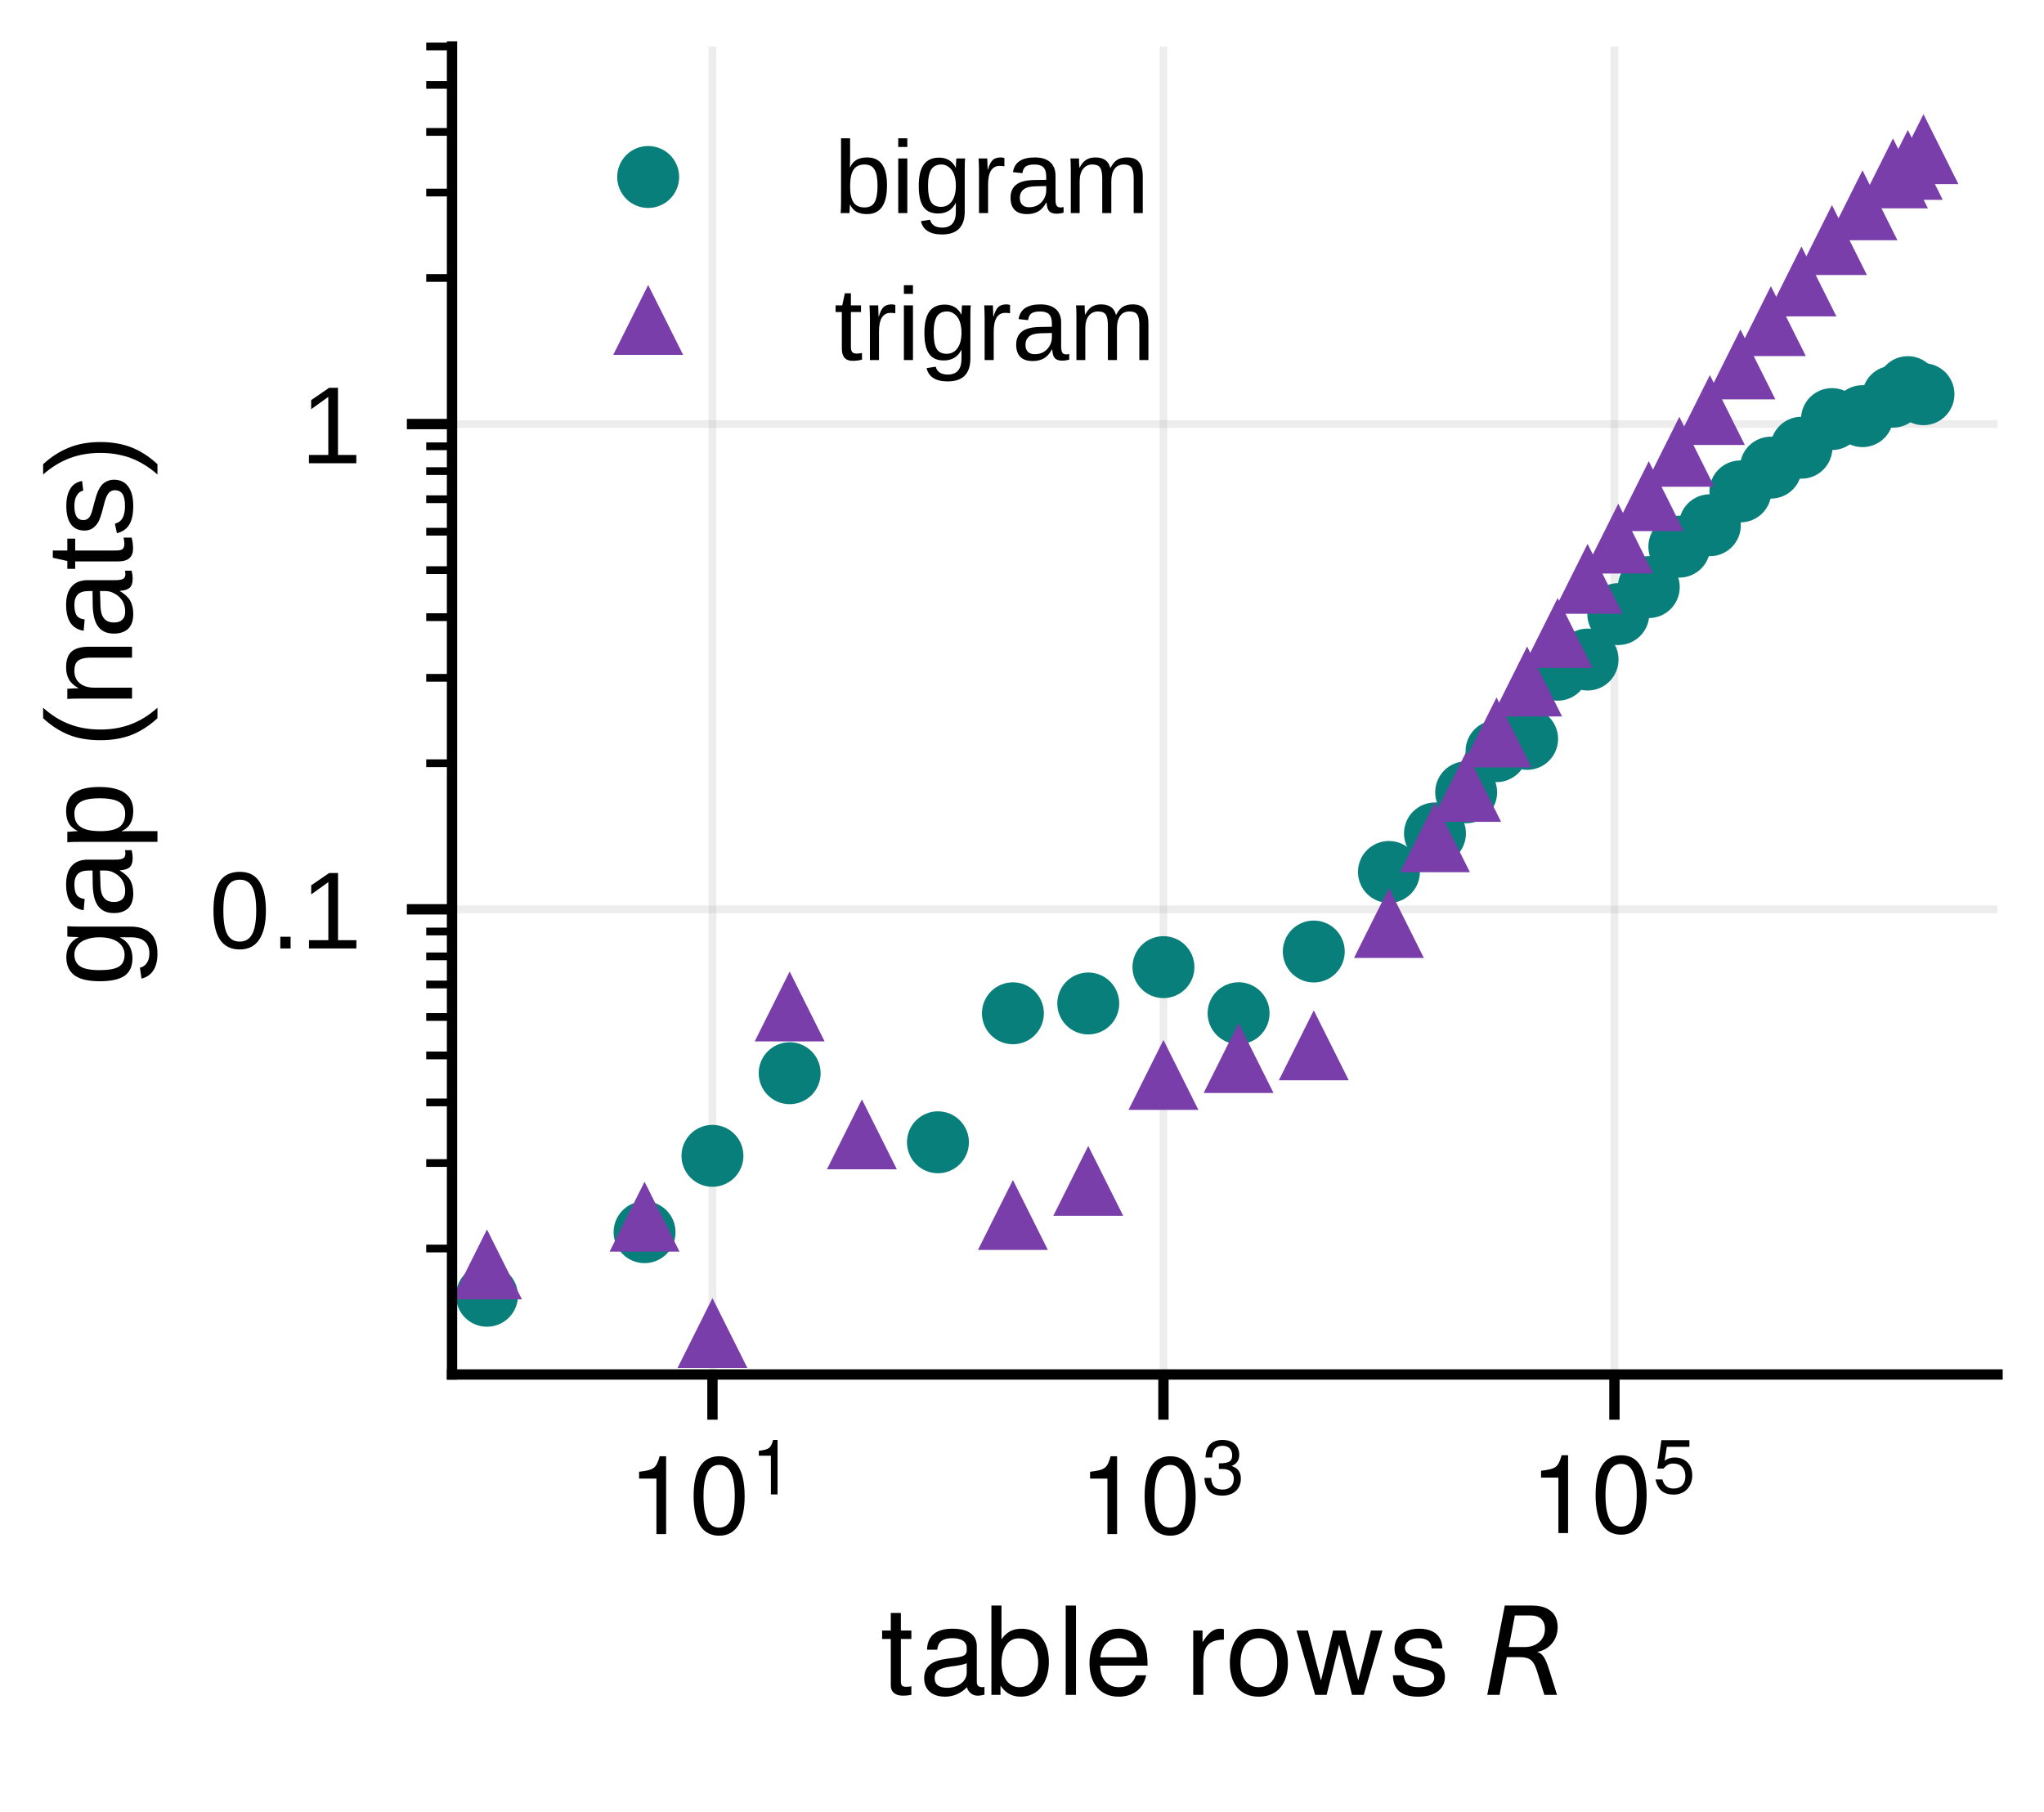
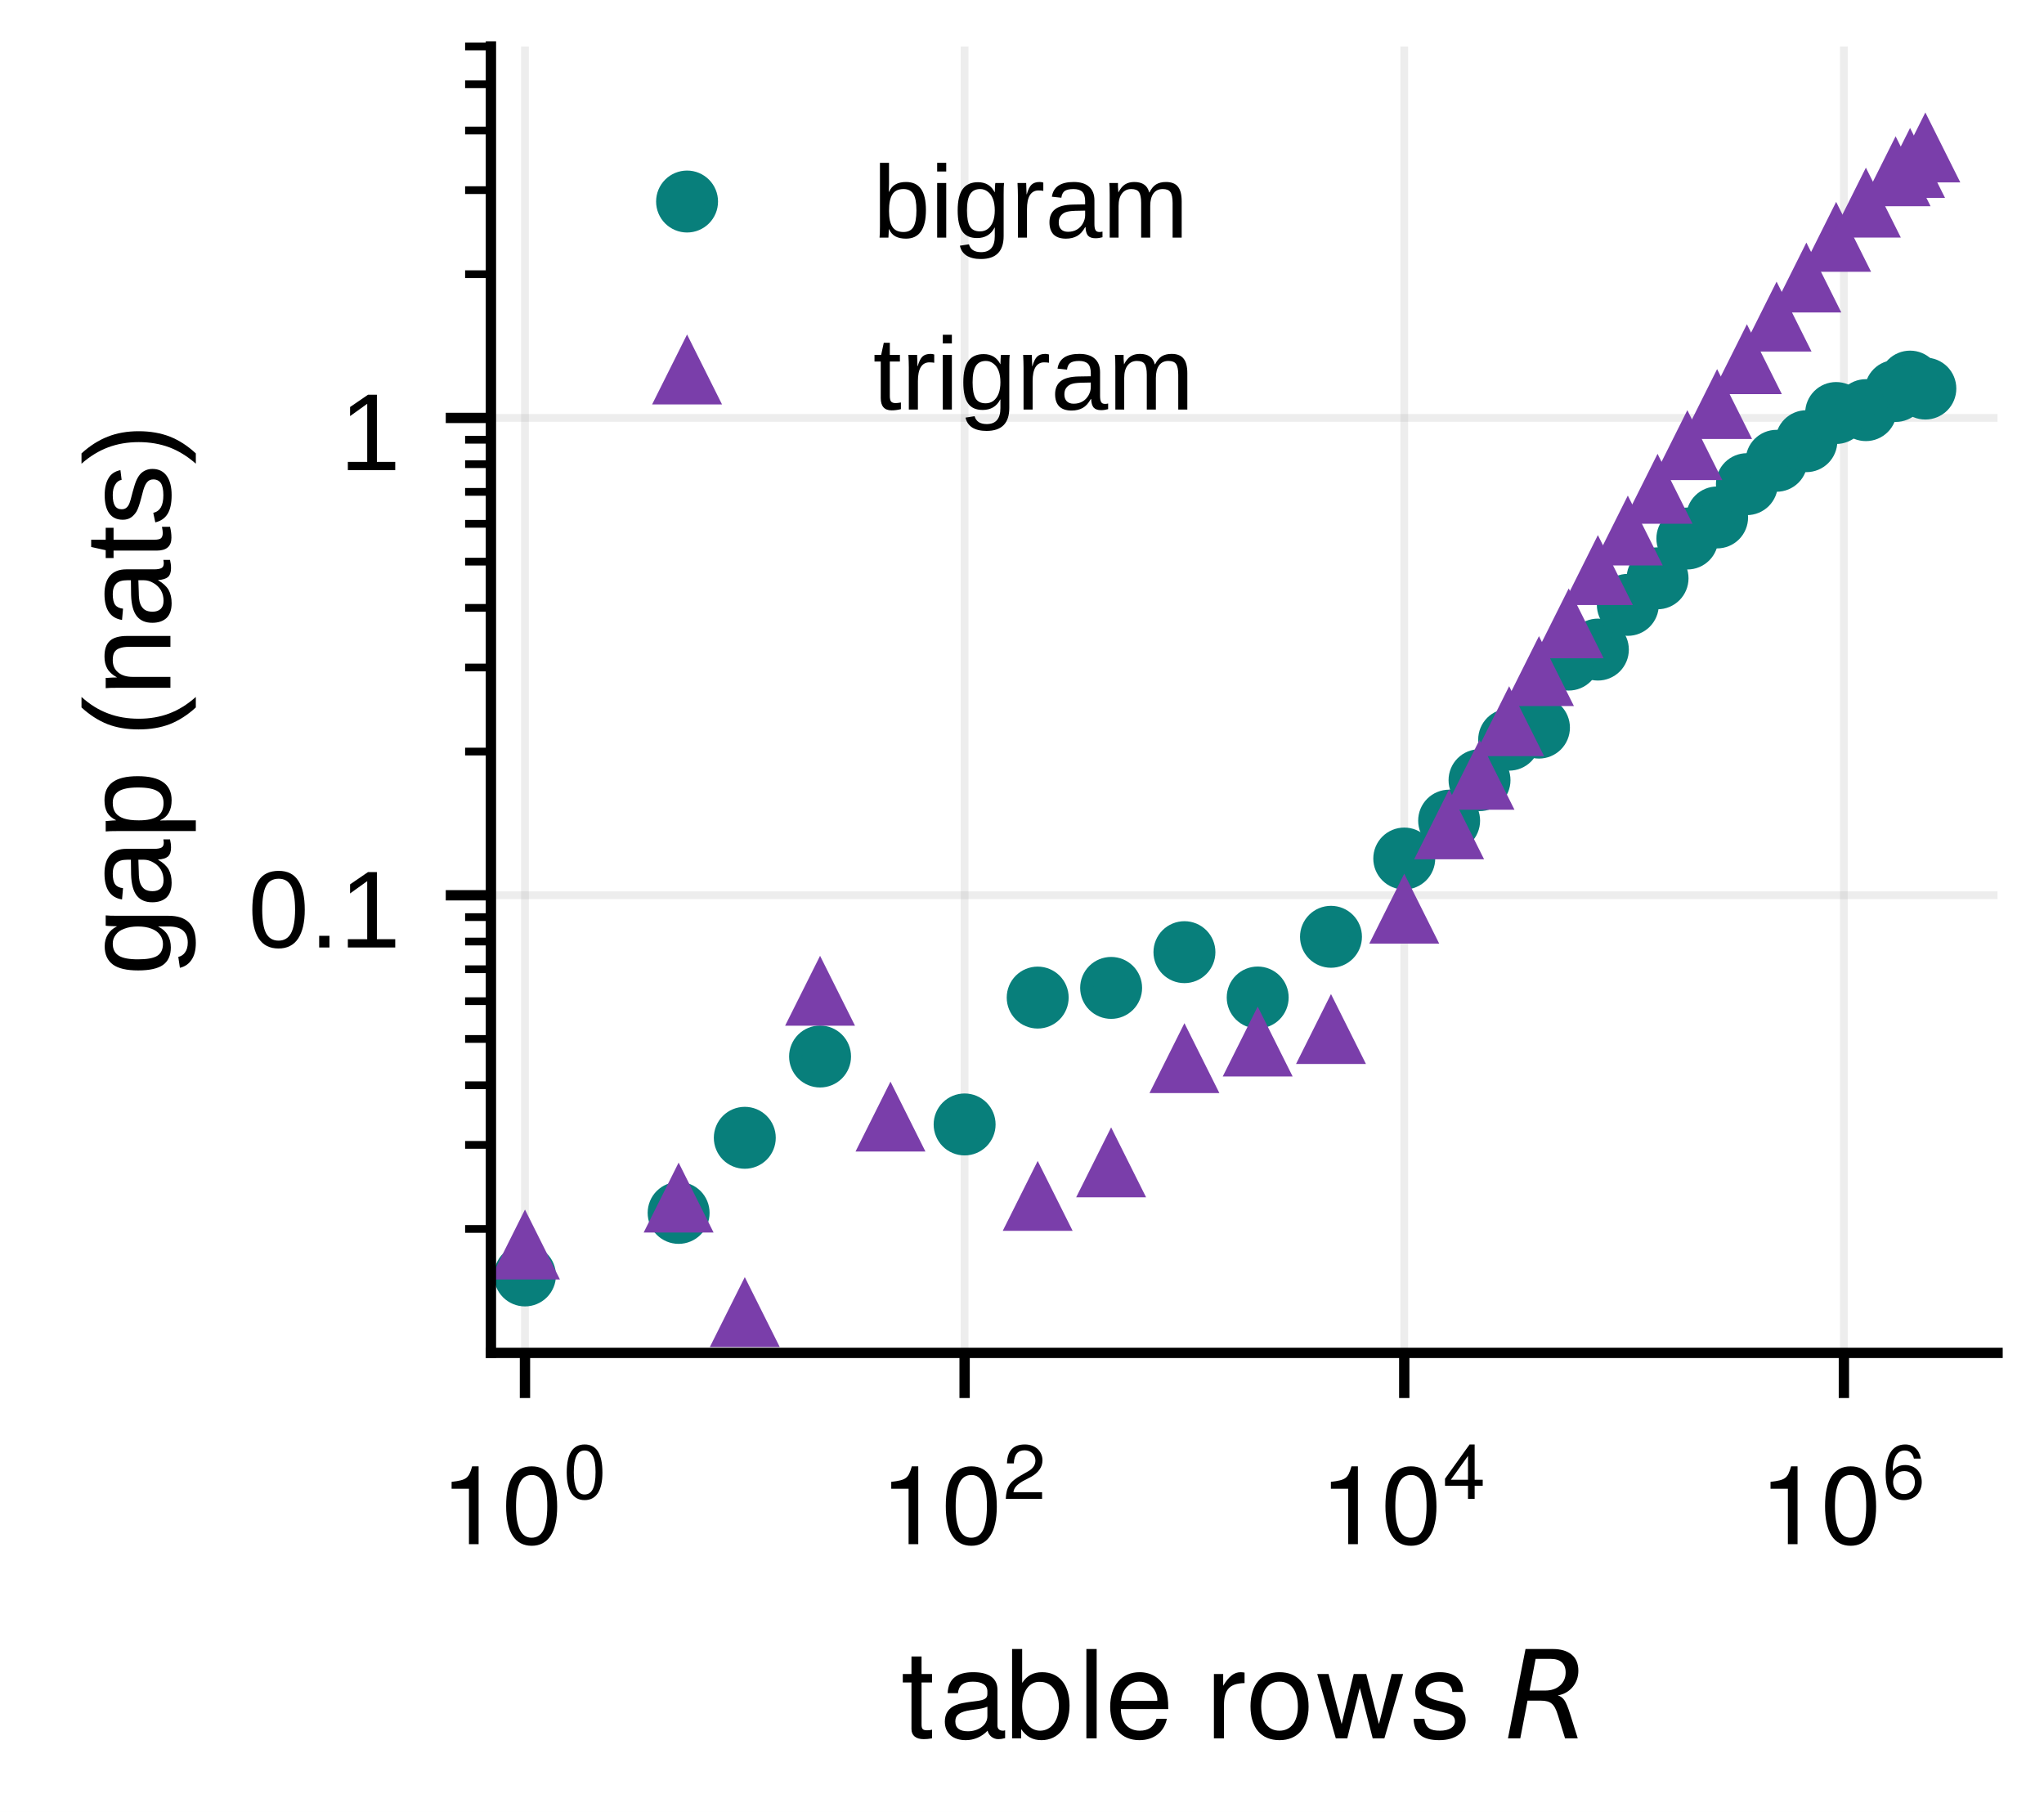
<svg xmlns="http://www.w3.org/2000/svg" xmlns:xlink="http://www.w3.org/1999/xlink" width="158.4pt" height="140.4pt" viewBox="0 0 158.4 140.4" version="1.1">
  <defs>
    <style type="text/css">*{stroke-linejoin: round; stroke-linecap: butt}</style>
  </defs>
  <g id="figure_1">
    <g id="patch_1">
      <path d="M 0 140.4  L 158.4 140.4  L 158.4 0  L 0 0  z " style="fill: #ffffff" />
    </g>
    <g id="axes_1">
      <g id="patch_2">
-         <path d="M 35.03 106.504  L 154.8 106.504  L 154.8 3.6  L 35.03 3.6  z " style="fill: #ffffff" />
+         <path d="M 38.044 104.83  L 154.8 104.83  L 154.8 3.6  L 38.044 3.6  z " style="fill: #ffffff" />
      </g>
      <g id="matplotlib.axis_1">
        <g id="xtick_1">
          <g id="line2d_1">
-             <path d="M 55.212 106.504  L 55.212 3.6  " clip-path="url(#p72559c1b5c)" style="fill: none; stroke: #b0b0b0; stroke-opacity: 0.22; stroke-width: 0.6; stroke-linecap: square" />
+             <path d="M 40.683 104.83  L 40.683 3.6  " clip-path="url(#p6b8ff5afd0)" style="fill: none; stroke: #b0b0b0; stroke-opacity: 0.22; stroke-width: 0.6; stroke-linecap: square" />
          </g>
          <g id="line2d_2">
            <defs>
-               <path id="m18cdaf67b5" d="M 0 0  L 0 3.5  " style="stroke: #000000; stroke-width: 0.8" />
+               <path id="m42ca484874" d="M 0 0  L 0 3.5  " style="stroke: #000000; stroke-width: 0.8" />
            </defs>
            <g>
-               <use xlink:href="#m18cdaf67b5" x="55.212" y="106.504" style="stroke: #000000; stroke-width: 0.8" />
+               <use xlink:href="#m42ca484874" x="40.683" y="104.83" style="stroke: #000000; stroke-width: 0.8" />
            </g>
          </g>
          <g id="text_1">
-             <g transform="translate(48.66667 119.5735)">
+             <g transform="translate(34.13776 119.922)">
              <text>
-                 <tspan x="0" y="-0.705" style="font-size: 8.5px; font-family: 'Helvetica Neue'">1</tspan>
-                 <tspan x="4.726" y="-0.705" style="font-size: 8.5px; font-family: 'Helvetica Neue'">0</tspan>
-                 <tspan x="9.529" y="-3.778" style="font-size: 5.95px; font-family: 'Helvetica Neue'">1</tspan>
+                 <tspan x="0" y="-0.268" style="font-size: 8.5px; font-family: 'Helvetica Neue'">1</tspan>
+                 <tspan x="4.726" y="-0.268" style="font-size: 8.5px; font-family: 'Helvetica Neue'">0</tspan>
+                 <tspan x="9.533" y="-3.778" style="font-size: 5.95px; font-family: 'Helvetica Neue'">0</tspan>
              </text>
            </g>
          </g>
        </g>
        <g id="xtick_2">
          <g id="line2d_3">
-             <path d="M 90.161 106.504  L 90.161 3.6  " clip-path="url(#p72559c1b5c)" style="fill: none; stroke: #b0b0b0; stroke-opacity: 0.22; stroke-width: 0.6; stroke-linecap: square" />
+             <path d="M 74.753 104.83  L 74.753 3.6  " clip-path="url(#p6b8ff5afd0)" style="fill: none; stroke: #b0b0b0; stroke-opacity: 0.22; stroke-width: 0.6; stroke-linecap: square" />
          </g>
          <g id="line2d_4">
            <g>
-               <use xlink:href="#m18cdaf67b5" x="90.161" y="106.504" style="stroke: #000000; stroke-width: 0.8" />
+               <use xlink:href="#m42ca484874" x="74.753" y="104.83" style="stroke: #000000; stroke-width: 0.8" />
            </g>
          </g>
          <g id="text_2">
-             <g transform="translate(83.61626 119.5735)">
+             <g transform="translate(68.20785 119.922)">
              <text>
-                 <tspan x="0" y="-0.705" style="font-size: 8.5px; font-family: 'Helvetica Neue'">1</tspan>
-                 <tspan x="4.726" y="-0.705" style="font-size: 8.5px; font-family: 'Helvetica Neue'">0</tspan>
-                 <tspan x="9.529" y="-3.778" style="font-size: 5.95px; font-family: 'Helvetica Neue'">3</tspan>
+                 <tspan x="0" y="-0.268" style="font-size: 8.5px; font-family: 'Helvetica Neue'">1</tspan>
+                 <tspan x="4.726" y="-0.268" style="font-size: 8.5px; font-family: 'Helvetica Neue'">0</tspan>
+                 <tspan x="9.533" y="-3.778" style="font-size: 5.95px; font-family: 'Helvetica Neue'">2</tspan>
              </text>
            </g>
          </g>
        </g>
        <g id="xtick_3">
          <g id="line2d_5">
-             <path d="M 125.111 106.504  L 125.111 3.6  " clip-path="url(#p72559c1b5c)" style="fill: none; stroke: #b0b0b0; stroke-opacity: 0.22; stroke-width: 0.6; stroke-linecap: square" />
+             <path d="M 108.823 104.83  L 108.823 3.6  " clip-path="url(#p6b8ff5afd0)" style="fill: none; stroke: #b0b0b0; stroke-opacity: 0.22; stroke-width: 0.6; stroke-linecap: square" />
          </g>
          <g id="line2d_6">
            <g>
-               <use xlink:href="#m18cdaf67b5" x="125.111" y="106.504" style="stroke: #000000; stroke-width: 0.8" />
+               <use xlink:href="#m42ca484874" x="108.823" y="104.83" style="stroke: #000000; stroke-width: 0.8" />
            </g>
          </g>
          <g id="text_3">
-             <g transform="translate(118.5658 119.5735)">
+             <g transform="translate(102.2779 119.922)">
              <text>
-                 <tspan x="0" y="-0.781" style="font-size: 8.5px; font-family: 'Helvetica Neue'">1</tspan>
-                 <tspan x="4.726" y="-0.781" style="font-size: 8.5px; font-family: 'Helvetica Neue'">0</tspan>
-                 <tspan x="9.529" y="-3.855" style="font-size: 5.95px; font-family: 'Helvetica Neue'">5</tspan>
+                 <tspan x="0" y="-0.268" style="font-size: 8.5px; font-family: 'Helvetica Neue'">1</tspan>
+                 <tspan x="4.726" y="-0.268" style="font-size: 8.5px; font-family: 'Helvetica Neue'">0</tspan>
+                 <tspan x="9.533" y="-3.778" style="font-size: 5.95px; font-family: 'Helvetica Neue'">4</tspan>
              </text>
            </g>
          </g>
        </g>
-         <g id="text_4">
-           <g transform="translate(68.22 132.0319)">
+         <g id="xtick_4">
+           <g id="line2d_7">
+             <path d="M 142.893 104.83  L 142.893 3.6  " clip-path="url(#p6b8ff5afd0)" style="fill: none; stroke: #b0b0b0; stroke-opacity: 0.22; stroke-width: 0.6; stroke-linecap: square" />
+           </g>
+           <g id="line2d_8">
+             <g>
+               <use xlink:href="#m42ca484874" x="142.893" y="104.83" style="stroke: #000000; stroke-width: 0.8" />
+             </g>
+           </g>
+           <g id="text_4">
+             <g transform="translate(136.348 119.922)">
+               <text>
+                 <tspan x="0" y="-0.268" style="font-size: 8.5px; font-family: 'Helvetica Neue'">1</tspan>
+                 <tspan x="4.726" y="-0.268" style="font-size: 8.5px; font-family: 'Helvetica Neue'">0</tspan>
+                 <tspan x="9.533" y="-3.778" style="font-size: 5.95px; font-family: 'Helvetica Neue'">6</tspan>
+               </text>
+             </g>
+           </g>
+         </g>
+         <g id="text_5">
+           <g transform="translate(69.822 134.7765)">
            <text>
-               <tspan x="0" y="-0.703" style="font-size: 9.5px; font-family: 'Helvetica Neue'">t</tspan>
-               <tspan x="2.992" y="-0.703" style="font-size: 9.5px; font-family: 'Helvetica Neue'">a</tspan>
-               <tspan x="8.094" y="-0.703" style="font-size: 9.5px; font-family: 'Helvetica Neue'">b</tspan>
-               <tspan x="13.727" y="-0.703" style="font-size: 9.5px; font-family: 'Helvetica Neue'">l</tspan>
-               <tspan x="15.836" y="-0.703" style="font-size: 9.5px; font-family: 'Helvetica Neue'">e</tspan>
-               <tspan x="20.938" y="-0.703" style="font-size: 9.5px; font-family: 'Helvetica Neue'"> </tspan>
-               <tspan x="23.579" y="-0.703" style="font-size: 9.5px; font-family: 'Helvetica Neue'">r</tspan>
-               <tspan x="26.742" y="-0.703" style="font-size: 9.5px; font-family: 'Helvetica Neue'">o</tspan>
-               <tspan x="32.195" y="-0.703" style="font-size: 9.5px; font-family: 'Helvetica Neue'">w</tspan>
-               <tspan x="39.396" y="-0.703" style="font-size: 9.5px; font-family: 'Helvetica Neue'">s</tspan>
-               <tspan x="44.146" y="-0.703" style="font-size: 9.5px; font-family: 'Helvetica Neue'"> </tspan>
-               <tspan x="46.787" y="-0.703" style="font-style: oblique; font-size: 9.5px; font-family: 'DejaVu Sans'">R</tspan>
+               <tspan x="0" y="-0.078" style="font-size: 9.5px; font-family: 'Helvetica Neue'">t</tspan>
+               <tspan x="2.993" y="-0.078" style="font-size: 9.5px; font-family: 'Helvetica Neue'">a</tspan>
+               <tspan x="8.094" y="-0.078" style="font-size: 9.5px; font-family: 'Helvetica Neue'">b</tspan>
+               <tspan x="13.728" y="-0.078" style="font-size: 9.5px; font-family: 'Helvetica Neue'">l</tspan>
+               <tspan x="15.837" y="-0.078" style="font-size: 9.5px; font-family: 'Helvetica Neue'">e</tspan>
+               <tspan x="20.938" y="-0.078" style="font-size: 9.5px; font-family: 'Helvetica Neue'"> </tspan>
+               <tspan x="23.579" y="-0.078" style="font-size: 9.5px; font-family: 'Helvetica Neue'">r</tspan>
+               <tspan x="26.743" y="-0.078" style="font-size: 9.5px; font-family: 'Helvetica Neue'">o</tspan>
+               <tspan x="32.196" y="-0.078" style="font-size: 9.5px; font-family: 'Helvetica Neue'">w</tspan>
+               <tspan x="39.397" y="-0.078" style="font-size: 9.5px; font-family: 'Helvetica Neue'">s</tspan>
+               <tspan x="44.147" y="-0.078" style="font-size: 9.5px; font-family: 'Helvetica Neue'"> </tspan>
+               <tspan x="46.788" y="-0.078" style="font-style: oblique; font-size: 9.5px; font-family: 'DejaVu Sans'">R</tspan>
            </text>
          </g>
        </g>
      </g>
      <g id="matplotlib.axis_2">
        <g id="ytick_1">
-           <g id="line2d_7">
-             <path d="M 35.03 70.46  L 154.8 70.46  " clip-path="url(#p72559c1b5c)" style="fill: none; stroke: #b0b0b0; stroke-opacity: 0.22; stroke-width: 0.6; stroke-linecap: square" />
-           </g>
-           <g id="line2d_8">
+           <g id="line2d_9">
+             <path d="M 38.044 69.372  L 154.8 69.372  " clip-path="url(#p6b8ff5afd0)" style="fill: none; stroke: #b0b0b0; stroke-opacity: 0.22; stroke-width: 0.6; stroke-linecap: square" />
+           </g>
+           <g id="line2d_10">
            <defs>
-               <path id="m598d64ecca" d="M 0 0  L -3.5 0  " style="stroke: #000000; stroke-width: 0.8" />
+               <path id="m1349c36f02" d="M 0 0  L -3.5 0  " style="stroke: #000000; stroke-width: 0.8" />
            </defs>
            <g>
-               <use xlink:href="#m598d64ecca" x="35.03" y="70.46" style="stroke: #000000; stroke-width: 0.8" />
-             </g>
-           </g>
-           <g id="text_5">
-             <text style="font-size: 8.5px; font-family: 'Helvetica Neue', 'Arial', 'Hiragino Sans GB', 'PingFang SC', 'Arial Unicode MS', 'DejaVu Sans', sans-serif; text-anchor: end" x="28.03" y="73.494" transform="rotate(-0 28.03 73.49447)">0.1</text>
+               <use xlink:href="#m1349c36f02" x="38.044" y="69.372" style="stroke: #000000; stroke-width: 0.8" />
+             </g>
+           </g>
+           <g id="text_6">
+             <text style="font-size: 8.5px; font-family: 'Helvetica Neue', 'Arial', 'Hiragino Sans GB', 'PingFang SC', 'Arial Unicode MS', 'DejaVu Sans', sans-serif; text-anchor: end" x="31.044" y="73.418" transform="rotate(-0 31.044 73.41806)">0.1</text>
          </g>
        </g>
        <g id="ytick_2">
-           <g id="line2d_9">
-             <path d="M 35.03 32.859  L 154.8 32.859  " clip-path="url(#p72559c1b5c)" style="fill: none; stroke: #b0b0b0; stroke-opacity: 0.22; stroke-width: 0.6; stroke-linecap: square" />
-           </g>
-           <g id="line2d_10">
-             <g>
-               <use xlink:href="#m598d64ecca" x="35.03" y="32.859" style="stroke: #000000; stroke-width: 0.8" />
-             </g>
-           </g>
-           <g id="text_6">
-             <text style="font-size: 8.5px; font-family: 'Helvetica Neue', 'Arial', 'Hiragino Sans GB', 'PingFang SC', 'Arial Unicode MS', 'DejaVu Sans', sans-serif; text-anchor: end" x="28.03" y="35.894" transform="rotate(-0 28.03 35.89379)">1</text>
+           <g id="line2d_11">
+             <path d="M 38.044 32.383  L 154.8 32.383  " clip-path="url(#p6b8ff5afd0)" style="fill: none; stroke: #b0b0b0; stroke-opacity: 0.22; stroke-width: 0.6; stroke-linecap: square" />
+           </g>
+           <g id="line2d_12">
+             <g>
+               <use xlink:href="#m1349c36f02" x="38.044" y="32.383" style="stroke: #000000; stroke-width: 0.8" />
+             </g>
+           </g>
+           <g id="text_7">
+             <text style="font-size: 8.5px; font-family: 'Helvetica Neue', 'Arial', 'Hiragino Sans GB', 'PingFang SC', 'Arial Unicode MS', 'DejaVu Sans', sans-serif; text-anchor: end" x="31.044" y="36.429" transform="rotate(-0 31.044 36.42905)">1</text>
          </g>
        </g>
        <g id="ytick_3">
-           <g id="line2d_11">
+           <g id="line2d_13">
            <defs>
-               <path id="m1e0be45dca" d="M 0 0  L -2 0  " style="stroke: #000000; stroke-width: 0.6" />
+               <path id="m3c1f76a1a8" d="M 0 0  L -2 0  " style="stroke: #000000; stroke-width: 0.6" />
            </defs>
            <g>
-               <use xlink:href="#m1e0be45dca" x="35.03" y="96.741" style="stroke: #000000; stroke-width: 0.6" />
+               <use xlink:href="#m3c1f76a1a8" x="38.044" y="95.226" style="stroke: #000000; stroke-width: 0.6" />
            </g>
          </g>
        </g>
        <g id="ytick_4">
-           <g id="line2d_12">
-             <g>
-               <use xlink:href="#m1e0be45dca" x="35.03" y="90.12" style="stroke: #000000; stroke-width: 0.6" />
+           <g id="line2d_14">
+             <g>
+               <use xlink:href="#m3c1f76a1a8" x="38.044" y="88.713" style="stroke: #000000; stroke-width: 0.6" />
            </g>
          </g>
        </g>
        <g id="ytick_5">
-           <g id="line2d_13">
-             <g>
-               <use xlink:href="#m1e0be45dca" x="35.03" y="85.423" style="stroke: #000000; stroke-width: 0.6" />
+           <g id="line2d_15">
+             <g>
+               <use xlink:href="#m3c1f76a1a8" x="38.044" y="84.091" style="stroke: #000000; stroke-width: 0.6" />
            </g>
          </g>
        </g>
        <g id="ytick_6">
-           <g id="line2d_14">
-             <g>
-               <use xlink:href="#m1e0be45dca" x="35.03" y="81.779" style="stroke: #000000; stroke-width: 0.6" />
+           <g id="line2d_16">
+             <g>
+               <use xlink:href="#m3c1f76a1a8" x="38.044" y="80.507" style="stroke: #000000; stroke-width: 0.6" />
            </g>
          </g>
        </g>
        <g id="ytick_7">
-           <g id="line2d_15">
-             <g>
-               <use xlink:href="#m1e0be45dca" x="35.03" y="78.801" style="stroke: #000000; stroke-width: 0.6" />
+           <g id="line2d_17">
+             <g>
+               <use xlink:href="#m3c1f76a1a8" x="38.044" y="77.578" style="stroke: #000000; stroke-width: 0.6" />
            </g>
          </g>
        </g>
        <g id="ytick_8">
-           <g id="line2d_16">
-             <g>
-               <use xlink:href="#m1e0be45dca" x="35.03" y="76.284" style="stroke: #000000; stroke-width: 0.6" />
+           <g id="line2d_18">
+             <g>
+               <use xlink:href="#m3c1f76a1a8" x="38.044" y="75.102" style="stroke: #000000; stroke-width: 0.6" />
            </g>
          </g>
        </g>
        <g id="ytick_9">
-           <g id="line2d_17">
-             <g>
-               <use xlink:href="#m1e0be45dca" x="35.03" y="74.104" style="stroke: #000000; stroke-width: 0.6" />
+           <g id="line2d_19">
+             <g>
+               <use xlink:href="#m3c1f76a1a8" x="38.044" y="72.957" style="stroke: #000000; stroke-width: 0.6" />
            </g>
          </g>
        </g>
        <g id="ytick_10">
-           <g id="line2d_18">
-             <g>
-               <use xlink:href="#m1e0be45dca" x="35.03" y="72.18" style="stroke: #000000; stroke-width: 0.6" />
+           <g id="line2d_20">
+             <g>
+               <use xlink:href="#m3c1f76a1a8" x="38.044" y="71.065" style="stroke: #000000; stroke-width: 0.6" />
            </g>
          </g>
        </g>
        <g id="ytick_11">
-           <g id="line2d_19">
-             <g>
-               <use xlink:href="#m1e0be45dca" x="35.03" y="59.141" style="stroke: #000000; stroke-width: 0.6" />
+           <g id="line2d_21">
+             <g>
+               <use xlink:href="#m3c1f76a1a8" x="38.044" y="58.237" style="stroke: #000000; stroke-width: 0.6" />
            </g>
          </g>
        </g>
        <g id="ytick_12">
-           <g id="line2d_20">
-             <g>
-               <use xlink:href="#m1e0be45dca" x="35.03" y="52.52" style="stroke: #000000; stroke-width: 0.6" />
+           <g id="line2d_22">
+             <g>
+               <use xlink:href="#m3c1f76a1a8" x="38.044" y="51.724" style="stroke: #000000; stroke-width: 0.6" />
            </g>
          </g>
        </g>
        <g id="ytick_13">
-           <g id="line2d_21">
-             <g>
-               <use xlink:href="#m1e0be45dca" x="35.03" y="47.822" style="stroke: #000000; stroke-width: 0.6" />
+           <g id="line2d_23">
+             <g>
+               <use xlink:href="#m3c1f76a1a8" x="38.044" y="47.102" style="stroke: #000000; stroke-width: 0.6" />
            </g>
          </g>
        </g>
        <g id="ytick_14">
-           <g id="line2d_22">
-             <g>
-               <use xlink:href="#m1e0be45dca" x="35.03" y="44.178" style="stroke: #000000; stroke-width: 0.6" />
+           <g id="line2d_24">
+             <g>
+               <use xlink:href="#m3c1f76a1a8" x="38.044" y="43.518" style="stroke: #000000; stroke-width: 0.6" />
            </g>
          </g>
        </g>
        <g id="ytick_15">
-           <g id="line2d_23">
-             <g>
-               <use xlink:href="#m1e0be45dca" x="35.03" y="41.201" style="stroke: #000000; stroke-width: 0.6" />
+           <g id="line2d_25">
+             <g>
+               <use xlink:href="#m3c1f76a1a8" x="38.044" y="40.589" style="stroke: #000000; stroke-width: 0.6" />
            </g>
          </g>
        </g>
        <g id="ytick_16">
-           <g id="line2d_24">
-             <g>
-               <use xlink:href="#m1e0be45dca" x="35.03" y="38.683" style="stroke: #000000; stroke-width: 0.6" />
+           <g id="line2d_26">
+             <g>
+               <use xlink:href="#m3c1f76a1a8" x="38.044" y="38.113" style="stroke: #000000; stroke-width: 0.6" />
            </g>
          </g>
        </g>
        <g id="ytick_17">
-           <g id="line2d_25">
-             <g>
-               <use xlink:href="#m1e0be45dca" x="35.03" y="36.503" style="stroke: #000000; stroke-width: 0.6" />
+           <g id="line2d_27">
+             <g>
+               <use xlink:href="#m3c1f76a1a8" x="38.044" y="35.968" style="stroke: #000000; stroke-width: 0.6" />
            </g>
          </g>
        </g>
        <g id="ytick_18">
-           <g id="line2d_26">
-             <g>
-               <use xlink:href="#m1e0be45dca" x="35.03" y="34.58" style="stroke: #000000; stroke-width: 0.6" />
+           <g id="line2d_28">
+             <g>
+               <use xlink:href="#m3c1f76a1a8" x="38.044" y="34.076" style="stroke: #000000; stroke-width: 0.6" />
            </g>
          </g>
        </g>
        <g id="ytick_19">
-           <g id="line2d_27">
-             <g>
-               <use xlink:href="#m1e0be45dca" x="35.03" y="21.54" style="stroke: #000000; stroke-width: 0.6" />
+           <g id="line2d_29">
+             <g>
+               <use xlink:href="#m3c1f76a1a8" x="38.044" y="21.248" style="stroke: #000000; stroke-width: 0.6" />
            </g>
          </g>
        </g>
        <g id="ytick_20">
-           <g id="line2d_28">
-             <g>
-               <use xlink:href="#m1e0be45dca" x="35.03" y="14.919" style="stroke: #000000; stroke-width: 0.6" />
+           <g id="line2d_30">
+             <g>
+               <use xlink:href="#m3c1f76a1a8" x="38.044" y="14.735" style="stroke: #000000; stroke-width: 0.6" />
            </g>
          </g>
        </g>
        <g id="ytick_21">
-           <g id="line2d_29">
-             <g>
-               <use xlink:href="#m1e0be45dca" x="35.03" y="10.221" style="stroke: #000000; stroke-width: 0.6" />
+           <g id="line2d_31">
+             <g>
+               <use xlink:href="#m3c1f76a1a8" x="38.044" y="10.113" style="stroke: #000000; stroke-width: 0.6" />
            </g>
          </g>
        </g>
        <g id="ytick_22">
-           <g id="line2d_30">
-             <g>
-               <use xlink:href="#m1e0be45dca" x="35.03" y="6.577" style="stroke: #000000; stroke-width: 0.6" />
+           <g id="line2d_32">
+             <g>
+               <use xlink:href="#m3c1f76a1a8" x="38.044" y="6.529" style="stroke: #000000; stroke-width: 0.6" />
            </g>
          </g>
        </g>
        <g id="ytick_23">
-           <g id="line2d_31">
-             <g>
-               <use xlink:href="#m1e0be45dca" x="35.03" y="3.6" style="stroke: #000000; stroke-width: 0.6" />
-             </g>
-           </g>
-         </g>
-         <g id="text_7">
-           <text style="font-size: 9.5px; font-family: 'Helvetica Neue', 'Arial', 'Hiragino Sans GB', 'PingFang SC', 'Arial Unicode MS', 'DejaVu Sans', sans-serif; text-anchor: middle" x="10.23" y="55.052" transform="rotate(-90 10.23023 55.052)">gap (nats)</text>
-         </g>
-       </g>
-       <g id="line2d_32">
+           <g id="line2d_33">
+             <g>
+               <use xlink:href="#m3c1f76a1a8" x="38.044" y="3.6" style="stroke: #000000; stroke-width: 0.6" />
+             </g>
+           </g>
+         </g>
+         <g id="text_8">
+           <text style="font-size: 9.5px; font-family: 'Helvetica Neue', 'Arial', 'Hiragino Sans GB', 'PingFang SC', 'Arial Unicode MS', 'DejaVu Sans', sans-serif; text-anchor: middle" x="13.207" y="54.215" transform="rotate(-90 13.20683 54.215)">gap (nats)</text>
+         </g>
+       </g>
+       <g id="line2d_34">
        <defs>
-           <path id="md4b1a53b8a" d="M 0 1.9  C 0.504 1.9 0.987 1.7 1.344 1.344  C 1.7 0.987 1.9 0.504 1.9 0  C 1.9 -0.504 1.7 -0.987 1.344 -1.344  C 0.987 -1.7 0.504 -1.9 0 -1.9  C -0.504 -1.9 -0.987 -1.7 -1.344 -1.344  C -1.7 -0.987 -1.9 -0.504 -1.9 0  C -1.9 0.504 -1.7 0.987 -1.344 1.344  C -0.987 1.7 -0.504 1.9 0 1.9  z " style="stroke: #087f7b" />
+           <path id="m2ef884c8d9" d="M 0 1.9  C 0.504 1.9 0.987 1.7 1.344 1.344  C 1.7 0.987 1.9 0.504 1.9 0  C 1.9 -0.504 1.7 -0.987 1.344 -1.344  C 0.987 -1.7 0.504 -1.9 0 -1.9  C -0.504 -1.9 -0.987 -1.7 -1.344 -1.344  C -1.7 -0.987 -1.9 -0.504 -1.9 0  C -1.9 0.504 -1.7 0.987 -1.344 1.344  C -0.987 1.7 -0.504 1.9 0 1.9  z " style="stroke: #087f7b" />
        </defs>
-         <g clip-path="url(#p72559c1b5c)">
-           <use xlink:href="#md4b1a53b8a" x="37.737" y="100.404" style="fill: #087f7b; stroke: #087f7b" />
-           <use xlink:href="#md4b1a53b8a" x="49.951" y="95.478" style="fill: #087f7b; stroke: #087f7b" />
-           <use xlink:href="#md4b1a53b8a" x="55.212" y="89.562" style="fill: #087f7b; stroke: #087f7b" />
-           <use xlink:href="#md4b1a53b8a" x="61.195" y="83.16" style="fill: #087f7b; stroke: #087f7b" />
-           <use xlink:href="#md4b1a53b8a" x="72.686" y="88.512" style="fill: #087f7b; stroke: #087f7b" />
-           <use xlink:href="#md4b1a53b8a" x="78.496" y="78.517" style="fill: #087f7b; stroke: #087f7b" />
-           <use xlink:href="#md4b1a53b8a" x="84.334" y="77.756" style="fill: #087f7b; stroke: #087f7b" />
-           <use xlink:href="#md4b1a53b8a" x="90.161" y="74.94" style="fill: #087f7b; stroke: #087f7b" />
-           <use xlink:href="#md4b1a53b8a" x="95.985" y="78.512" style="fill: #087f7b; stroke: #087f7b" />
-           <use xlink:href="#md4b1a53b8a" x="101.812" y="73.73" style="fill: #087f7b; stroke: #087f7b" />
-           <use xlink:href="#md4b1a53b8a" x="107.636" y="67.565" style="fill: #087f7b; stroke: #087f7b" />
-           <use xlink:href="#md4b1a53b8a" x="111.203" y="64.581" style="fill: #087f7b; stroke: #087f7b" />
-           <use xlink:href="#md4b1a53b8a" x="113.62" y="61.393" style="fill: #087f7b; stroke: #087f7b" />
-           <use xlink:href="#md4b1a53b8a" x="115.974" y="58.204" style="fill: #087f7b; stroke: #087f7b" />
-           <use xlink:href="#md4b1a53b8a" x="118.344" y="57.253" style="fill: #087f7b; stroke: #087f7b" />
-           <use xlink:href="#md4b1a53b8a" x="120.71" y="51.895" style="fill: #087f7b; stroke: #087f7b" />
-           <use xlink:href="#md4b1a53b8a" x="123.028" y="51.107" style="fill: #087f7b; stroke: #087f7b" />
-           <use xlink:href="#md4b1a53b8a" x="125.409" y="47.584" style="fill: #087f7b; stroke: #087f7b" />
-           <use xlink:href="#md4b1a53b8a" x="127.772" y="45.493" style="fill: #087f7b; stroke: #087f7b" />
-           <use xlink:href="#md4b1a53b8a" x="130.14" y="42.358" style="fill: #087f7b; stroke: #087f7b" />
-           <use xlink:href="#md4b1a53b8a" x="132.507" y="40.699" style="fill: #087f7b; stroke: #087f7b" />
-           <use xlink:href="#md4b1a53b8a" x="134.874" y="38.077" style="fill: #087f7b; stroke: #087f7b" />
-           <use xlink:href="#md4b1a53b8a" x="137.234" y="36.236" style="fill: #087f7b; stroke: #087f7b" />
-           <use xlink:href="#md4b1a53b8a" x="139.603" y="34.692" style="fill: #087f7b; stroke: #087f7b" />
-           <use xlink:href="#md4b1a53b8a" x="141.969" y="32.473" style="fill: #087f7b; stroke: #087f7b" />
-           <use xlink:href="#md4b1a53b8a" x="144.334" y="32.246" style="fill: #087f7b; stroke: #087f7b" />
-           <use xlink:href="#md4b1a53b8a" x="146.697" y="30.737" style="fill: #087f7b; stroke: #087f7b" />
-           <use xlink:href="#md4b1a53b8a" x="147.846" y="29.998" style="fill: #087f7b; stroke: #087f7b" />
-           <use xlink:href="#md4b1a53b8a" x="149.06" y="30.546" style="fill: #087f7b; stroke: #087f7b" />
-         </g>
-       </g>
-       <g id="line2d_33">
+         <g clip-path="url(#p6b8ff5afd0)">
+           <use xlink:href="#m2ef884c8d9" x="40.683" y="98.829" style="fill: #087f7b; stroke: #087f7b" />
+           <use xlink:href="#m2ef884c8d9" x="52.59" y="93.983" style="fill: #087f7b; stroke: #087f7b" />
+           <use xlink:href="#m2ef884c8d9" x="57.718" y="88.164" style="fill: #087f7b; stroke: #087f7b" />
+           <use xlink:href="#m2ef884c8d9" x="63.551" y="81.866" style="fill: #087f7b; stroke: #087f7b" />
+           <use xlink:href="#m2ef884c8d9" x="74.753" y="87.13" style="fill: #087f7b; stroke: #087f7b" />
+           <use xlink:href="#m2ef884c8d9" x="80.416" y="77.299" style="fill: #087f7b; stroke: #087f7b" />
+           <use xlink:href="#m2ef884c8d9" x="86.107" y="76.549" style="fill: #087f7b; stroke: #087f7b" />
+           <use xlink:href="#m2ef884c8d9" x="91.788" y="73.78" style="fill: #087f7b; stroke: #087f7b" />
+           <use xlink:href="#m2ef884c8d9" x="97.465" y="77.293" style="fill: #087f7b; stroke: #087f7b" />
+           <use xlink:href="#m2ef884c8d9" x="103.145" y="72.589" style="fill: #087f7b; stroke: #087f7b" />
+           <use xlink:href="#m2ef884c8d9" x="108.823" y="66.525" style="fill: #087f7b; stroke: #087f7b" />
+           <use xlink:href="#m2ef884c8d9" x="112.3" y="63.589" style="fill: #087f7b; stroke: #087f7b" />
+           <use xlink:href="#m2ef884c8d9" x="114.656" y="60.453" style="fill: #087f7b; stroke: #087f7b" />
+           <use xlink:href="#m2ef884c8d9" x="116.951" y="57.315" style="fill: #087f7b; stroke: #087f7b" />
+           <use xlink:href="#m2ef884c8d9" x="119.262" y="56.38" style="fill: #087f7b; stroke: #087f7b" />
+           <use xlink:href="#m2ef884c8d9" x="121.568" y="51.109" style="fill: #087f7b; stroke: #087f7b" />
+           <use xlink:href="#m2ef884c8d9" x="123.828" y="50.334" style="fill: #087f7b; stroke: #087f7b" />
+           <use xlink:href="#m2ef884c8d9" x="126.148" y="46.869" style="fill: #087f7b; stroke: #087f7b" />
+           <use xlink:href="#m2ef884c8d9" x="128.452" y="44.812" style="fill: #087f7b; stroke: #087f7b" />
+           <use xlink:href="#m2ef884c8d9" x="130.761" y="41.728" style="fill: #087f7b; stroke: #087f7b" />
+           <use xlink:href="#m2ef884c8d9" x="133.068" y="40.095" style="fill: #087f7b; stroke: #087f7b" />
+           <use xlink:href="#m2ef884c8d9" x="135.376" y="37.516" style="fill: #087f7b; stroke: #087f7b" />
+           <use xlink:href="#m2ef884c8d9" x="137.676" y="35.705" style="fill: #087f7b; stroke: #087f7b" />
+           <use xlink:href="#m2ef884c8d9" x="139.985" y="34.186" style="fill: #087f7b; stroke: #087f7b" />
+           <use xlink:href="#m2ef884c8d9" x="142.292" y="32.003" style="fill: #087f7b; stroke: #087f7b" />
+           <use xlink:href="#m2ef884c8d9" x="144.597" y="31.78" style="fill: #087f7b; stroke: #087f7b" />
+           <use xlink:href="#m2ef884c8d9" x="146.901" y="30.295" style="fill: #087f7b; stroke: #087f7b" />
+           <use xlink:href="#m2ef884c8d9" x="148.021" y="29.569" style="fill: #087f7b; stroke: #087f7b" />
+           <use xlink:href="#m2ef884c8d9" x="149.205" y="30.108" style="fill: #087f7b; stroke: #087f7b" />
+         </g>
+       </g>
+       <g id="line2d_35">
        <defs>
-           <path id="m97b8f3cc93" d="M 0 -1.9  L -1.9 1.9  L 1.9 1.9  z " style="stroke: #7a3eaa; stroke-linejoin: miter" />
+           <path id="me3e08b12a8" d="M 0 -1.9  L -1.9 1.9  L 1.9 1.9  z " style="stroke: #7a3eaa; stroke-linejoin: miter" />
        </defs>
-         <g clip-path="url(#p72559c1b5c)">
-           <use xlink:href="#m97b8f3cc93" x="37.737" y="98.282" style="fill: #7a3eaa; stroke: #7a3eaa; stroke-linejoin: miter" />
-           <use xlink:href="#m97b8f3cc93" x="42.997" y="117.437" style="fill: #7a3eaa; stroke: #7a3eaa; stroke-linejoin: miter" />
-           <use xlink:href="#m97b8f3cc93" x="49.951" y="94.584" style="fill: #7a3eaa; stroke: #7a3eaa; stroke-linejoin: miter" />
-           <use xlink:href="#m97b8f3cc93" x="55.212" y="103.603" style="fill: #7a3eaa; stroke: #7a3eaa; stroke-linejoin: miter" />
-           <use xlink:href="#m97b8f3cc93" x="61.195" y="78.295" style="fill: #7a3eaa; stroke: #7a3eaa; stroke-linejoin: miter" />
-           <use xlink:href="#m97b8f3cc93" x="66.793" y="88.204" style="fill: #7a3eaa; stroke: #7a3eaa; stroke-linejoin: miter" />
-           <use xlink:href="#m97b8f3cc93" x="78.496" y="94.452" style="fill: #7a3eaa; stroke: #7a3eaa; stroke-linejoin: miter" />
-           <use xlink:href="#m97b8f3cc93" x="84.334" y="91.81" style="fill: #7a3eaa; stroke: #7a3eaa; stroke-linejoin: miter" />
-           <use xlink:href="#m97b8f3cc93" x="90.161" y="83.602" style="fill: #7a3eaa; stroke: #7a3eaa; stroke-linejoin: miter" />
-           <use xlink:href="#m97b8f3cc93" x="95.985" y="82.293" style="fill: #7a3eaa; stroke: #7a3eaa; stroke-linejoin: miter" />
-           <use xlink:href="#m97b8f3cc93" x="101.812" y="81.307" style="fill: #7a3eaa; stroke: #7a3eaa; stroke-linejoin: miter" />
-           <use xlink:href="#m97b8f3cc93" x="107.636" y="71.827" style="fill: #7a3eaa; stroke: #7a3eaa; stroke-linejoin: miter" />
-           <use xlink:href="#m97b8f3cc93" x="111.203" y="65.185" style="fill: #7a3eaa; stroke: #7a3eaa; stroke-linejoin: miter" />
-           <use xlink:href="#m97b8f3cc93" x="113.62" y="61.283" style="fill: #7a3eaa; stroke: #7a3eaa; stroke-linejoin: miter" />
-           <use xlink:href="#m97b8f3cc93" x="115.974" y="57.06" style="fill: #7a3eaa; stroke: #7a3eaa; stroke-linejoin: miter" />
-           <use xlink:href="#m97b8f3cc93" x="118.344" y="53.114" style="fill: #7a3eaa; stroke: #7a3eaa; stroke-linejoin: miter" />
-           <use xlink:href="#m97b8f3cc93" x="120.71" y="49.355" style="fill: #7a3eaa; stroke: #7a3eaa; stroke-linejoin: miter" />
-           <use xlink:href="#m97b8f3cc93" x="123.028" y="45.158" style="fill: #7a3eaa; stroke: #7a3eaa; stroke-linejoin: miter" />
-           <use xlink:href="#m97b8f3cc93" x="125.409" y="42.042" style="fill: #7a3eaa; stroke: #7a3eaa; stroke-linejoin: miter" />
-           <use xlink:href="#m97b8f3cc93" x="127.772" y="38.755" style="fill: #7a3eaa; stroke: #7a3eaa; stroke-linejoin: miter" />
-           <use xlink:href="#m97b8f3cc93" x="130.14" y="35.316" style="fill: #7a3eaa; stroke: #7a3eaa; stroke-linejoin: miter" />
-           <use xlink:href="#m97b8f3cc93" x="132.507" y="32.081" style="fill: #7a3eaa; stroke: #7a3eaa; stroke-linejoin: miter" />
-           <use xlink:href="#m97b8f3cc93" x="134.874" y="28.547" style="fill: #7a3eaa; stroke: #7a3eaa; stroke-linejoin: miter" />
-           <use xlink:href="#m97b8f3cc93" x="137.234" y="25.191" style="fill: #7a3eaa; stroke: #7a3eaa; stroke-linejoin: miter" />
-           <use xlink:href="#m97b8f3cc93" x="139.603" y="22.115" style="fill: #7a3eaa; stroke: #7a3eaa; stroke-linejoin: miter" />
-           <use xlink:href="#m97b8f3cc93" x="141.969" y="18.909" style="fill: #7a3eaa; stroke: #7a3eaa; stroke-linejoin: miter" />
-           <use xlink:href="#m97b8f3cc93" x="144.334" y="16.216" style="fill: #7a3eaa; stroke: #7a3eaa; stroke-linejoin: miter" />
-           <use xlink:href="#m97b8f3cc93" x="146.697" y="13.745" style="fill: #7a3eaa; stroke: #7a3eaa; stroke-linejoin: miter" />
-           <use xlink:href="#m97b8f3cc93" x="147.846" y="13.087" style="fill: #7a3eaa; stroke: #7a3eaa; stroke-linejoin: miter" />
-           <use xlink:href="#m97b8f3cc93" x="149.06" y="11.866" style="fill: #7a3eaa; stroke: #7a3eaa; stroke-linejoin: miter" />
+         <g clip-path="url(#p6b8ff5afd0)">
+           <use xlink:href="#me3e08b12a8" x="40.683" y="96.741" style="fill: #7a3eaa; stroke: #7a3eaa; stroke-linejoin: miter" />
+           <use xlink:href="#me3e08b12a8" x="45.811" y="115.585" style="fill: #7a3eaa; stroke: #7a3eaa; stroke-linejoin: miter" />
+           <use xlink:href="#me3e08b12a8" x="52.59" y="93.104" style="fill: #7a3eaa; stroke: #7a3eaa; stroke-linejoin: miter" />
+           <use xlink:href="#me3e08b12a8" x="57.718" y="101.977" style="fill: #7a3eaa; stroke: #7a3eaa; stroke-linejoin: miter" />
+           <use xlink:href="#me3e08b12a8" x="63.551" y="77.08" style="fill: #7a3eaa; stroke: #7a3eaa; stroke-linejoin: miter" />
+           <use xlink:href="#me3e08b12a8" x="69.008" y="86.828" style="fill: #7a3eaa; stroke: #7a3eaa; stroke-linejoin: miter" />
+           <use xlink:href="#me3e08b12a8" x="80.416" y="92.974" style="fill: #7a3eaa; stroke: #7a3eaa; stroke-linejoin: miter" />
+           <use xlink:href="#me3e08b12a8" x="86.107" y="90.375" style="fill: #7a3eaa; stroke: #7a3eaa; stroke-linejoin: miter" />
+           <use xlink:href="#me3e08b12a8" x="91.788" y="82.3" style="fill: #7a3eaa; stroke: #7a3eaa; stroke-linejoin: miter" />
+           <use xlink:href="#me3e08b12a8" x="97.465" y="81.013" style="fill: #7a3eaa; stroke: #7a3eaa; stroke-linejoin: miter" />
+           <use xlink:href="#me3e08b12a8" x="103.145" y="80.043" style="fill: #7a3eaa; stroke: #7a3eaa; stroke-linejoin: miter" />
+           <use xlink:href="#me3e08b12a8" x="108.823" y="70.717" style="fill: #7a3eaa; stroke: #7a3eaa; stroke-linejoin: miter" />
+           <use xlink:href="#me3e08b12a8" x="112.3" y="64.183" style="fill: #7a3eaa; stroke: #7a3eaa; stroke-linejoin: miter" />
+           <use xlink:href="#me3e08b12a8" x="114.656" y="60.345" style="fill: #7a3eaa; stroke: #7a3eaa; stroke-linejoin: miter" />
+           <use xlink:href="#me3e08b12a8" x="116.951" y="56.19" style="fill: #7a3eaa; stroke: #7a3eaa; stroke-linejoin: miter" />
+           <use xlink:href="#me3e08b12a8" x="119.262" y="52.309" style="fill: #7a3eaa; stroke: #7a3eaa; stroke-linejoin: miter" />
+           <use xlink:href="#me3e08b12a8" x="121.568" y="48.611" style="fill: #7a3eaa; stroke: #7a3eaa; stroke-linejoin: miter" />
+           <use xlink:href="#me3e08b12a8" x="123.828" y="44.482" style="fill: #7a3eaa; stroke: #7a3eaa; stroke-linejoin: miter" />
+           <use xlink:href="#me3e08b12a8" x="126.148" y="41.417" style="fill: #7a3eaa; stroke: #7a3eaa; stroke-linejoin: miter" />
+           <use xlink:href="#me3e08b12a8" x="128.452" y="38.183" style="fill: #7a3eaa; stroke: #7a3eaa; stroke-linejoin: miter" />
+           <use xlink:href="#me3e08b12a8" x="130.761" y="34.8" style="fill: #7a3eaa; stroke: #7a3eaa; stroke-linejoin: miter" />
+           <use xlink:href="#me3e08b12a8" x="133.068" y="31.618" style="fill: #7a3eaa; stroke: #7a3eaa; stroke-linejoin: miter" />
+           <use xlink:href="#me3e08b12a8" x="135.376" y="28.141" style="fill: #7a3eaa; stroke: #7a3eaa; stroke-linejoin: miter" />
+           <use xlink:href="#me3e08b12a8" x="137.676" y="24.839" style="fill: #7a3eaa; stroke: #7a3eaa; stroke-linejoin: miter" />
+           <use xlink:href="#me3e08b12a8" x="139.985" y="21.814" style="fill: #7a3eaa; stroke: #7a3eaa; stroke-linejoin: miter" />
+           <use xlink:href="#me3e08b12a8" x="142.292" y="18.66" style="fill: #7a3eaa; stroke: #7a3eaa; stroke-linejoin: miter" />
+           <use xlink:href="#me3e08b12a8" x="144.597" y="16.01" style="fill: #7a3eaa; stroke: #7a3eaa; stroke-linejoin: miter" />
+           <use xlink:href="#me3e08b12a8" x="146.901" y="13.58" style="fill: #7a3eaa; stroke: #7a3eaa; stroke-linejoin: miter" />
+           <use xlink:href="#me3e08b12a8" x="148.021" y="12.933" style="fill: #7a3eaa; stroke: #7a3eaa; stroke-linejoin: miter" />
+           <use xlink:href="#me3e08b12a8" x="149.205" y="11.732" style="fill: #7a3eaa; stroke: #7a3eaa; stroke-linejoin: miter" />
        </g>
      </g>
      <g id="patch_3">
-         <path d="M 35.03 106.504  L 35.03 3.6  " style="fill: none; stroke: #000000; stroke-width: 0.8; stroke-linejoin: miter; stroke-linecap: square" />
+         <path d="M 38.044 104.83  L 38.044 3.6  " style="fill: none; stroke: #000000; stroke-width: 0.8; stroke-linejoin: miter; stroke-linecap: square" />
      </g>
      <g id="patch_4">
-         <path d="M 35.03 106.504  L 154.8 106.504  " style="fill: none; stroke: #000000; stroke-width: 0.8; stroke-linejoin: miter; stroke-linecap: square" />
+         <path d="M 38.044 104.83  L 154.8 104.83  " style="fill: none; stroke: #000000; stroke-width: 0.8; stroke-linejoin: miter; stroke-linecap: square" />
      </g>
      <g id="legend_1">
-         <g id="line2d_34">
+         <g id="line2d_36">
          <g>
-             <use xlink:href="#md4b1a53b8a" x="50.23" y="13.713" style="fill: #087f7b; stroke: #087f7b" />
-           </g>
-         </g>
-         <g id="text_8">
-           <text style="font-size: 8px; font-family: 'Helvetica Neue', 'Arial', 'Hiragino Sans GB', 'PingFang SC', 'Arial Unicode MS', 'DejaVu Sans', sans-serif; text-anchor: start" x="64.63" y="16.512" transform="rotate(-0 64.63 16.5125)">bigram</text>
-         </g>
-         <g id="line2d_35">
+             <use xlink:href="#m2ef884c8d9" x="53.244" y="15.616" style="fill: #087f7b; stroke: #087f7b" />
+           </g>
+         </g>
+         <g id="text_9">
+           <text style="font-size: 8px; font-family: 'Helvetica Neue', 'Arial', 'Hiragino Sans GB', 'PingFang SC', 'Arial Unicode MS', 'DejaVu Sans', sans-serif; text-anchor: start" x="67.644" y="18.416" transform="rotate(-0 67.644 18.416)">bigram</text>
+         </g>
+         <g id="line2d_37">
          <g>
-             <use xlink:href="#m97b8f3cc93" x="50.23" y="25.098" style="fill: #7a3eaa; stroke: #7a3eaa; stroke-linejoin: miter" />
-           </g>
-         </g>
-         <g id="text_9">
-           <text style="font-size: 8px; font-family: 'Helvetica Neue', 'Arial', 'Hiragino Sans GB', 'PingFang SC', 'Arial Unicode MS', 'DejaVu Sans', sans-serif; text-anchor: start" x="64.63" y="27.898" transform="rotate(-0 64.63 27.8975)">trigram</text>
+             <use xlink:href="#me3e08b12a8" x="53.244" y="28.936" style="fill: #7a3eaa; stroke: #7a3eaa; stroke-linejoin: miter" />
+           </g>
+         </g>
+         <g id="text_10">
+           <text style="font-size: 8px; font-family: 'Helvetica Neue', 'Arial', 'Hiragino Sans GB', 'PingFang SC', 'Arial Unicode MS', 'DejaVu Sans', sans-serif; text-anchor: start" x="67.644" y="31.736" transform="rotate(-0 67.644 31.736)">trigram</text>
        </g>
      </g>
    </g>
  </g>
  <defs>
-     <clipPath id="p72559c1b5c">
-       <rect x="35.03" y="3.6" width="119.77" height="102.904" />
+     <clipPath id="p6b8ff5afd0">
+       <rect x="38.044" y="3.6" width="116.756" height="101.23" />
    </clipPath>
  </defs>
</svg>
